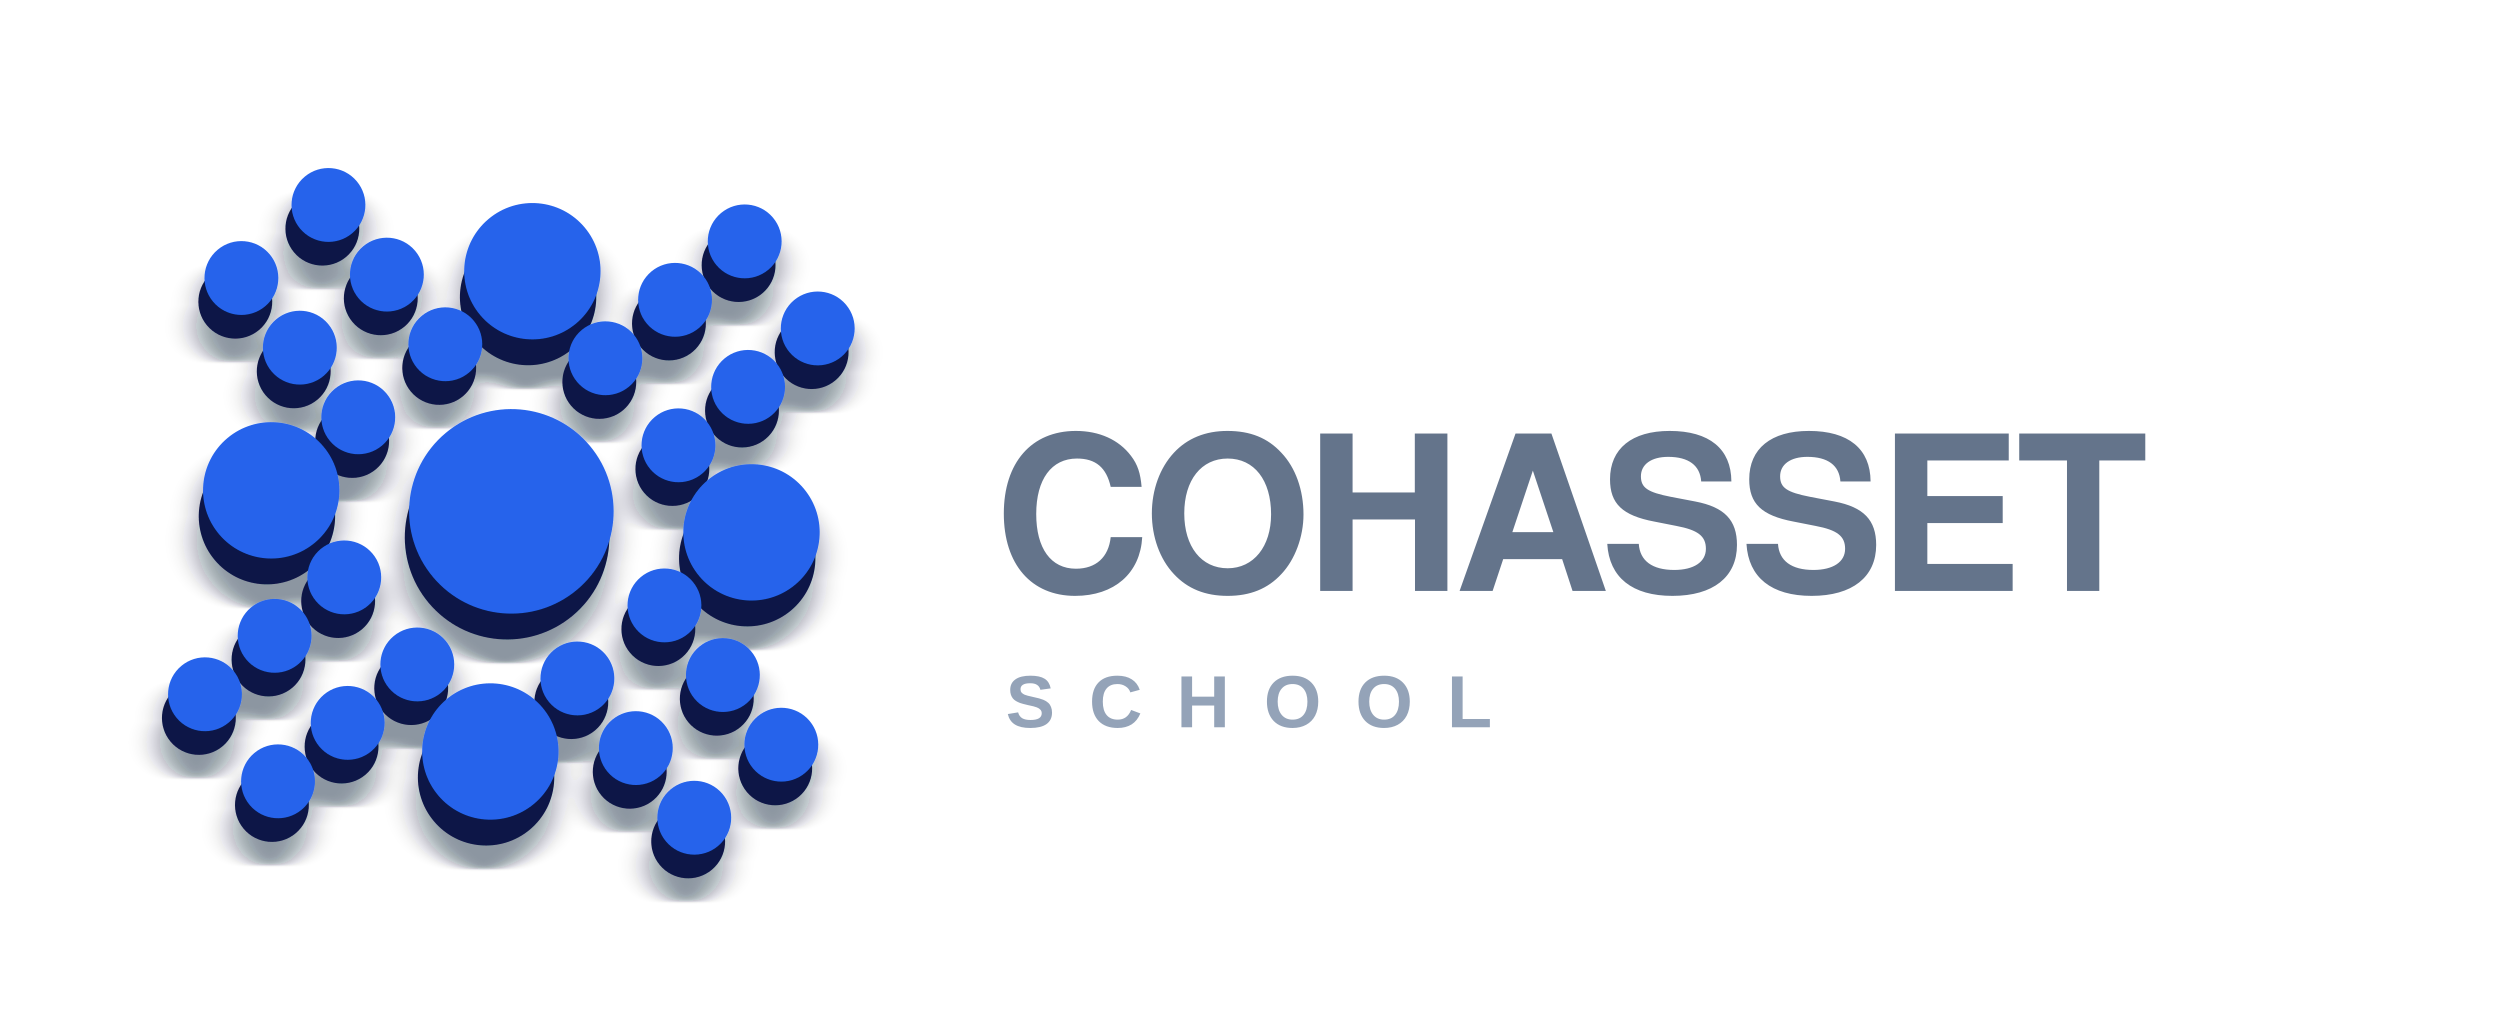
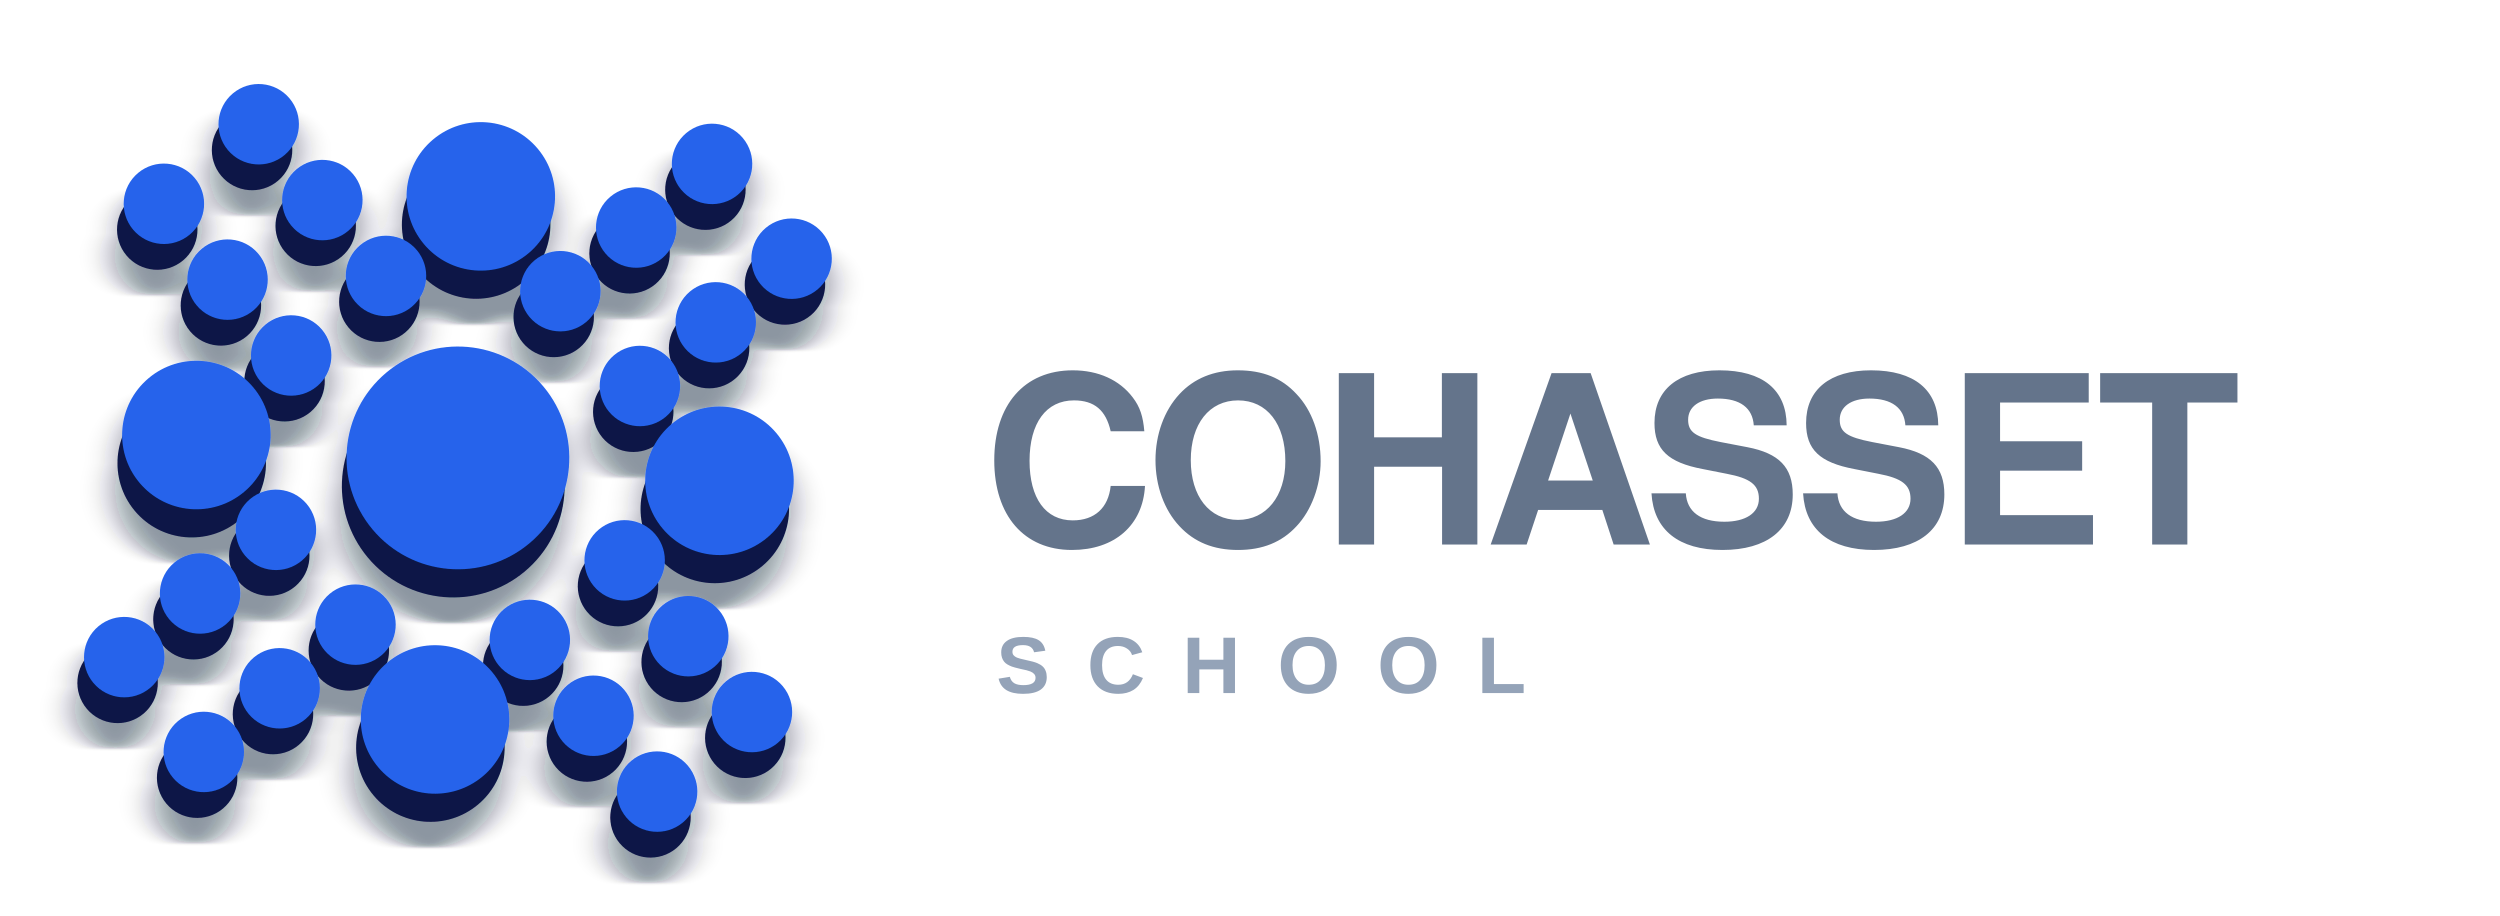
- <svg xmlns="http://www.w3.org/2000/svg" viewBox="0 0 440 180" role="img" aria-label="Cohasset School">
+ <svg xmlns="http://www.w3.org/2000/svg" viewBox="16 16 404 148" role="img" aria-label="Cohasset School">
  <defs>
    <filter id="sh" x="-40%" y="-30%" width="180%" height="160%">
      <feDropShadow dx="-3" dy="3" stdDeviation="1.8" flood-color="#0B1630" flood-opacity="0.45" />
    </filter>
  </defs>
  <g id="sunburst" transform="rotate(-40 90 90)" filter="url(#sh)">
    <g fill="#081847">
      <circle cx="116.5" cy="63" r="12" />
      <circle cx="56.5" cy="63" r="12" />
      <circle cx="116.5" cy="123" r="12" />
      <circle cx="56.5" cy="123" r="12" />
      <circle cx="76.5" cy="62.5" r="6.5" />
      <circle cx="96.5" cy="62.5" r="6.5" />
      <circle cx="76.5" cy="122.5" r="6.5" />
      <circle cx="96.5" cy="122.5" r="6.5" />
      <circle cx="56.5" cy="82.5" r="6.5" />
      <circle cx="56.5" cy="102.5" r="6.5" />
      <circle cx="116.5" cy="82.5" r="6.5" />
      <circle cx="116.5" cy="102.5" r="6.5" />
      <circle cx="76.5" cy="46.5" r="6.5" />
      <circle cx="96.5" cy="46.5" r="6.5" />
      <circle cx="76.5" cy="30.5" r="6.5" />
      <circle cx="96.5" cy="30.5" r="6.5" />
      <circle cx="76.5" cy="138.5" r="6.5" />
      <circle cx="96.5" cy="138.5" r="6.5" />
      <circle cx="76.5" cy="154.5" r="6.5" />
      <circle cx="96.5" cy="154.5" r="6.5" />
      <circle cx="40.5" cy="82.5" r="6.5" />
      <circle cx="40.5" cy="102.5" r="6.5" />
      <circle cx="24.5" cy="82.5" r="6.5" />
      <circle cx="24.5" cy="102.5" r="6.5" />
      <circle cx="132.5" cy="82.5" r="6.5" />
      <circle cx="132.5" cy="102.5" r="6.5" />
      <circle cx="148.5" cy="82.5" r="6.5" />
      <circle cx="148.5" cy="102.5" r="6.5" />
      <circle cx="86.5" cy="93" r="18" />
    </g>
    <g fill="#2563EB">
      <circle cx="120" cy="60" r="12" />
      <circle cx="60" cy="60" r="12" />
      <circle cx="120" cy="120" r="12" />
      <circle cx="60" cy="120" r="12" />
      <circle cx="80" cy="60" r="6.5" />
      <circle cx="100" cy="60" r="6.5" />
      <circle cx="80" cy="120" r="6.5" />
      <circle cx="100" cy="120" r="6.5" />
      <circle cx="60" cy="80" r="6.5" />
      <circle cx="60" cy="100" r="6.5" />
      <circle cx="120" cy="80" r="6.5" />
      <circle cx="120" cy="100" r="6.5" />
      <circle cx="80" cy="44" r="6.5" />
      <circle cx="100" cy="44" r="6.5" />
      <circle cx="80" cy="28" r="6.5" />
      <circle cx="100" cy="28" r="6.5" />
      <circle cx="80" cy="136" r="6.5" />
      <circle cx="100" cy="136" r="6.5" />
      <circle cx="80" cy="152" r="6.5" />
      <circle cx="100" cy="152" r="6.5" />
      <circle cx="44" cy="80" r="6.5" />
      <circle cx="44" cy="100" r="6.5" />
      <circle cx="28" cy="80" r="6.5" />
      <circle cx="28" cy="100" r="6.5" />
      <circle cx="136" cy="80" r="6.5" />
      <circle cx="136" cy="100" r="6.5" />
      <circle cx="152" cy="80" r="6.5" />
      <circle cx="152" cy="100" r="6.5" />
      <circle cx="90" cy="90" r="18" />
    </g>
  </g>
  <text x="175" y="104" font-family="Arial Black, Helvetica, sans-serif" font-weight="900" letter-spacing="-1" font-size="38" fill="#64748B">COHASSET</text>
  <text x="177" y="128" font-family="Arial, Helvetica, sans-serif" font-weight="600" letter-spacing="6" font-size="13" fill="#94A3B8">SCHOOL</text>
</svg>
